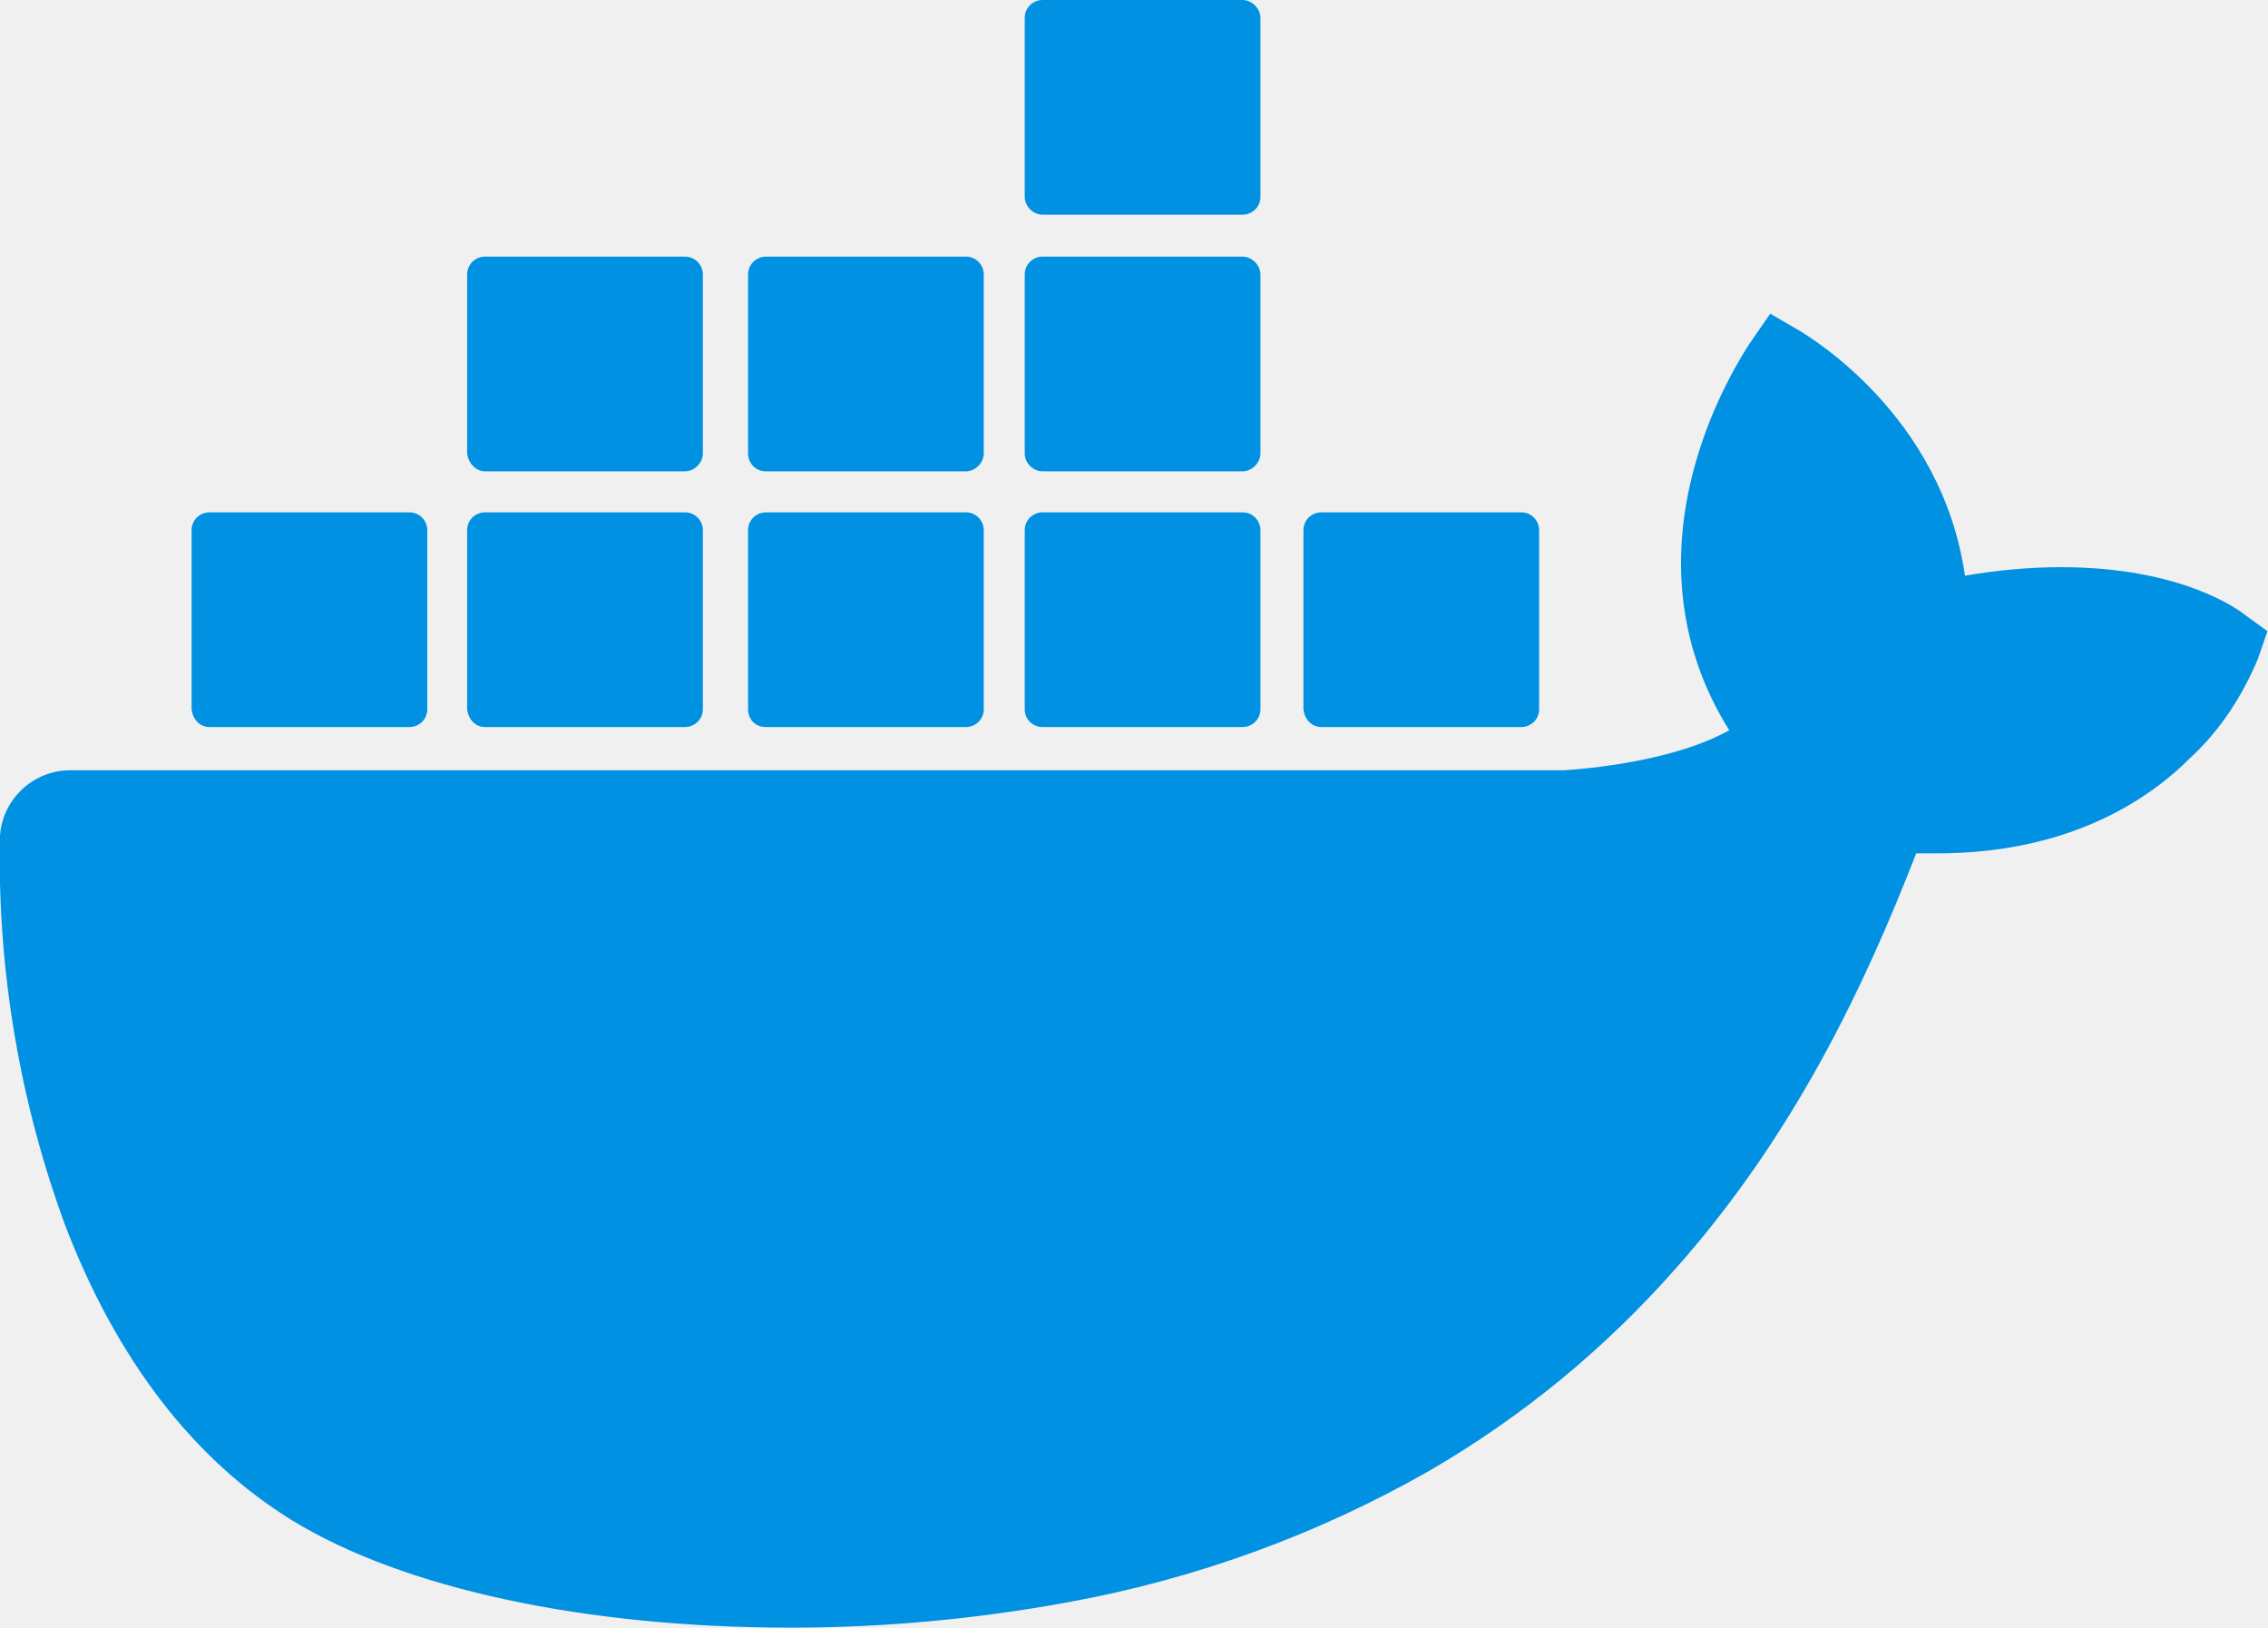
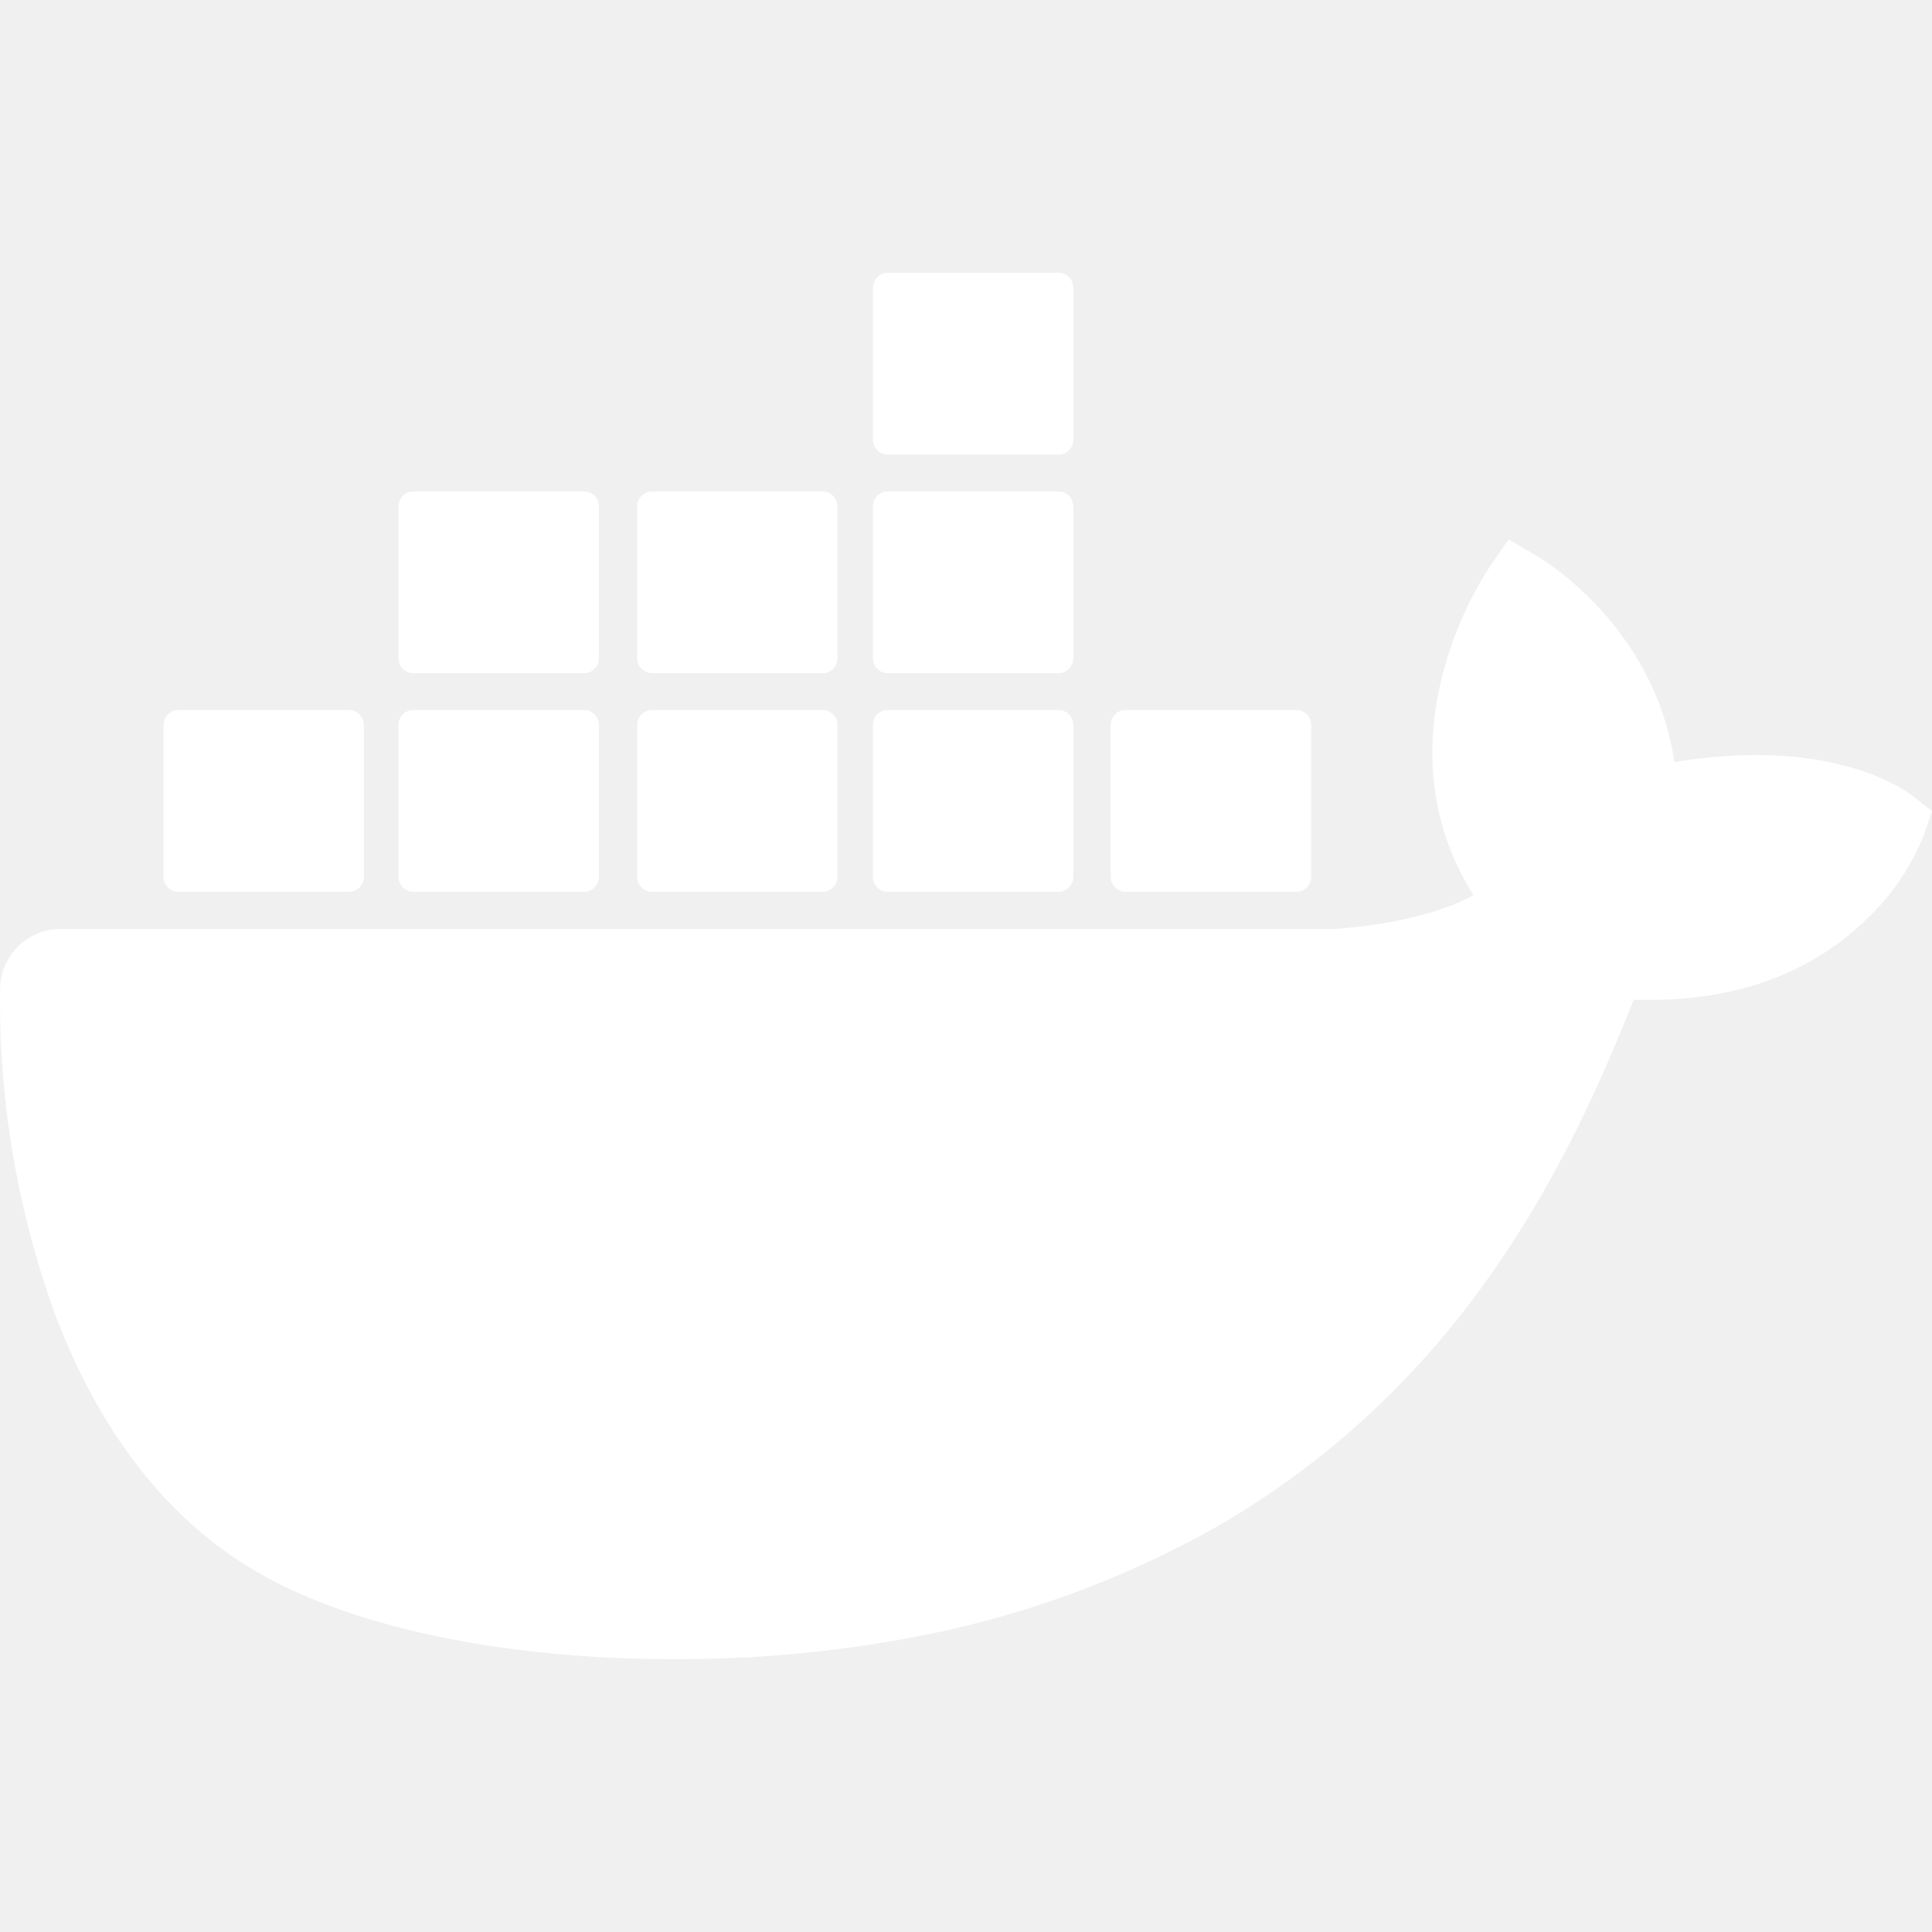
- <svg xmlns="http://www.w3.org/2000/svg" version="1.1" id="Layer_1" x="0px" y="0px" viewBox="0 0 122.88 88.17" style="enable-background:new 0 0 122.88 88.17" xml:space="preserve">
-   <style type="text/css">.st0{fill:#0091E2;}</style>
-   <g>
-     <path class="st0" d="M121.68,33.34c-0.34-0.28-3.42-2.62-10.03-2.62c-1.71,0-3.48,0.17-5.19,0.46c-1.25-8.72-8.49-12.94-8.78-13.16 l-1.77-1.03l-1.14,1.65c-1.42,2.22-2.51,4.73-3.13,7.29c-1.2,4.96-0.46,9.63,2.05,13.62c-3.02,1.71-7.92,2.11-8.95,2.17l-80.93,0 c-2.11,0-3.82,1.71-3.82,3.82c-0.11,7.07,1.08,14.13,3.53,20.8c2.79,7.29,6.95,12.71,12.31,16.01c6.04,3.7,15.9,5.81,27.01,5.81 c5.01,0,10.03-0.46,14.99-1.37c6.9-1.25,13.51-3.65,19.6-7.12c5.02-2.91,9.52-6.61,13.34-10.94c6.44-7.24,10.26-15.33,13.05-22.51 c0.4,0,0.74,0,1.14,0c7.01,0,11.34-2.79,13.73-5.19c1.6-1.48,2.79-3.31,3.65-5.36l0.51-1.48L121.68,33.34L121.68,33.34z M71.59,39.38h10.83c0.51,0,0.97-0.4,0.97-0.97v-9.69c0-0.51-0.4-0.97-0.97-0.97l0,0l-10.83,0c-0.51,0-0.97,0.4-0.97,0.97l0,0v9.69 C70.68,38.98,71.08,39.38,71.59,39.38L71.59,39.38z M56.49,11.63h10.83c0.51,0,0.97-0.4,0.97-0.97V0.97c0-0.51-0.46-0.97-0.97-0.97 L56.49,0c-0.51,0-0.97,0.4-0.97,0.97l0,0v9.69C55.52,11.17,55.97,11.63,56.49,11.63L56.49,11.63z M56.49,25.53h10.83 c0.51,0,0.97-0.46,0.97-0.97v-9.69c0-0.51-0.46-0.97-0.97-0.97H56.49c-0.51,0-0.97,0.4-0.97,0.97l0,0v9.69 C55.52,25.08,55.97,25.53,56.49,25.53L56.49,25.53z M41.5,25.53h10.83c0.51,0,0.97-0.46,0.97-0.97v-9.69c0-0.51-0.4-0.97-0.97-0.97 l0,0H41.5c-0.51,0-0.97,0.4-0.97,0.97l0,0v9.69C40.53,25.08,40.93,25.53,41.5,25.53L41.5,25.53z M26.28,25.53h10.83 c0.51,0,0.97-0.46,0.97-0.97v-9.69c0-0.51-0.4-0.97-0.97-0.97l0,0H26.28c-0.51,0-0.97,0.4-0.97,0.97v9.69 C25.37,25.08,25.77,25.53,26.28,25.53L26.28,25.53z M56.49,39.38h10.83c0.51,0,0.97-0.4,0.97-0.97v-9.69c0-0.51-0.4-0.97-0.97-0.97 l0,0l-10.83,0c-0.51,0-0.97,0.4-0.97,0.97l0,0v9.69C55.52,38.98,55.97,39.38,56.49,39.38L56.49,39.38L56.49,39.38z M41.5,39.38 h10.83c0.51,0,0.97-0.4,0.97-0.97l0,0v-9.69c0-0.51-0.4-0.97-0.97-0.97l0,0l-10.83,0c-0.51,0-0.97,0.4-0.97,0.97l0,0v9.69 C40.53,38.98,40.93,39.38,41.5,39.38L41.5,39.38L41.5,39.38z M26.28,39.38h10.83c0.51,0,0.97-0.4,0.97-0.97l0,0v-9.69 c0-0.51-0.4-0.97-0.97-0.97l0,0l-10.83,0c-0.51,0-0.97,0.4-0.97,0.97v9.69C25.37,38.98,25.77,39.38,26.28,39.38L26.28,39.38z M11.35,39.38h10.83c0.51,0,0.97-0.4,0.97-0.97l0,0v-9.69c0-0.51-0.4-0.97-0.97-0.97l0,0l-10.83,0c-0.51,0-0.97,0.4-0.97,0.97l0,0 v9.69C10.44,38.98,10.84,39.38,11.35,39.38L11.35,39.38L11.35,39.38z" />
-   </g>
+ <svg xmlns="http://www.w3.org/2000/svg" width="1024" height="1024" viewBox="0 0 24 24">
+   <path fill="#ffffff" d="M13.983 11.078h2.119a.186.186 0 0 0 .186-.185V9.006a.186.186 0 0 0-.186-.186h-2.119a.185.185 0 0 0-.185.185v1.888c0 .102.083.185.185.185m-2.954-5.43h2.118a.186.186 0 0 0 .186-.186V3.574a.186.186 0 0 0-.186-.185h-2.118a.185.185 0 0 0-.185.185v1.888c0 .102.082.185.185.185m0 2.716h2.118a.187.187 0 0 0 .186-.186V6.29a.186.186 0 0 0-.186-.185h-2.118a.185.185 0 0 0-.185.185v1.887c0 .102.082.185.185.186m-2.93 0h2.12a.186.186 0 0 0 .184-.186V6.29a.185.185 0 0 0-.185-.185H8.1a.185.185 0 0 0-.185.185v1.887c0 .102.083.185.185.186m-2.964 0h2.119a.186.186 0 0 0 .185-.186V6.29a.185.185 0 0 0-.185-.185H5.136a.186.186 0 0 0-.186.185v1.887c0 .102.084.185.186.186m5.893 2.715h2.118a.186.186 0 0 0 .186-.185V9.006a.186.186 0 0 0-.186-.186h-2.118a.185.185 0 0 0-.185.185v1.888c0 .102.082.185.185.185m-2.93 0h2.12a.185.185 0 0 0 .184-.185V9.006a.185.185 0 0 0-.184-.186h-2.12a.185.185 0 0 0-.184.185v1.888c0 .102.083.185.185.185m-2.964 0h2.119a.185.185 0 0 0 .185-.185V9.006a.185.185 0 0 0-.184-.186h-2.12a.186.186 0 0 0-.186.186v1.887c0 .102.084.185.186.185m-2.92 0h2.12a.185.185 0 0 0 .184-.185V9.006a.185.185 0 0 0-.184-.186h-2.12a.185.185 0 0 0-.184.185v1.888c0 .102.082.185.185.185M23.763 9.89c-.065-.051-.672-.51-1.954-.51c-.338.001-.676.03-1.01.087c-.248-1.7-1.653-2.53-1.716-2.566l-.344-.199l-.226.327c-.284.438-.49.922-.612 1.43c-.23.97-.09 1.882.403 2.661c-.595.332-1.55.413-1.744.42H.751a.751.751 0 0 0-.75.748a11.376 11.376 0 0 0 .692 4.062c.545 1.428 1.355 2.48 2.41 3.124c1.18.723 3.1 1.137 5.275 1.137a15.74 15.74 0 0 0 2.93-.266a12.248 12.248 0 0 0 3.823-1.389a10.51 10.51 0 0 0 2.61-2.136c1.252-1.418 1.998-2.997 2.553-4.4h.221c1.372 0 2.215-.549 2.68-1.009c.309-.293.55-.65.707-1.046l.098-.288Z" />
</svg>
